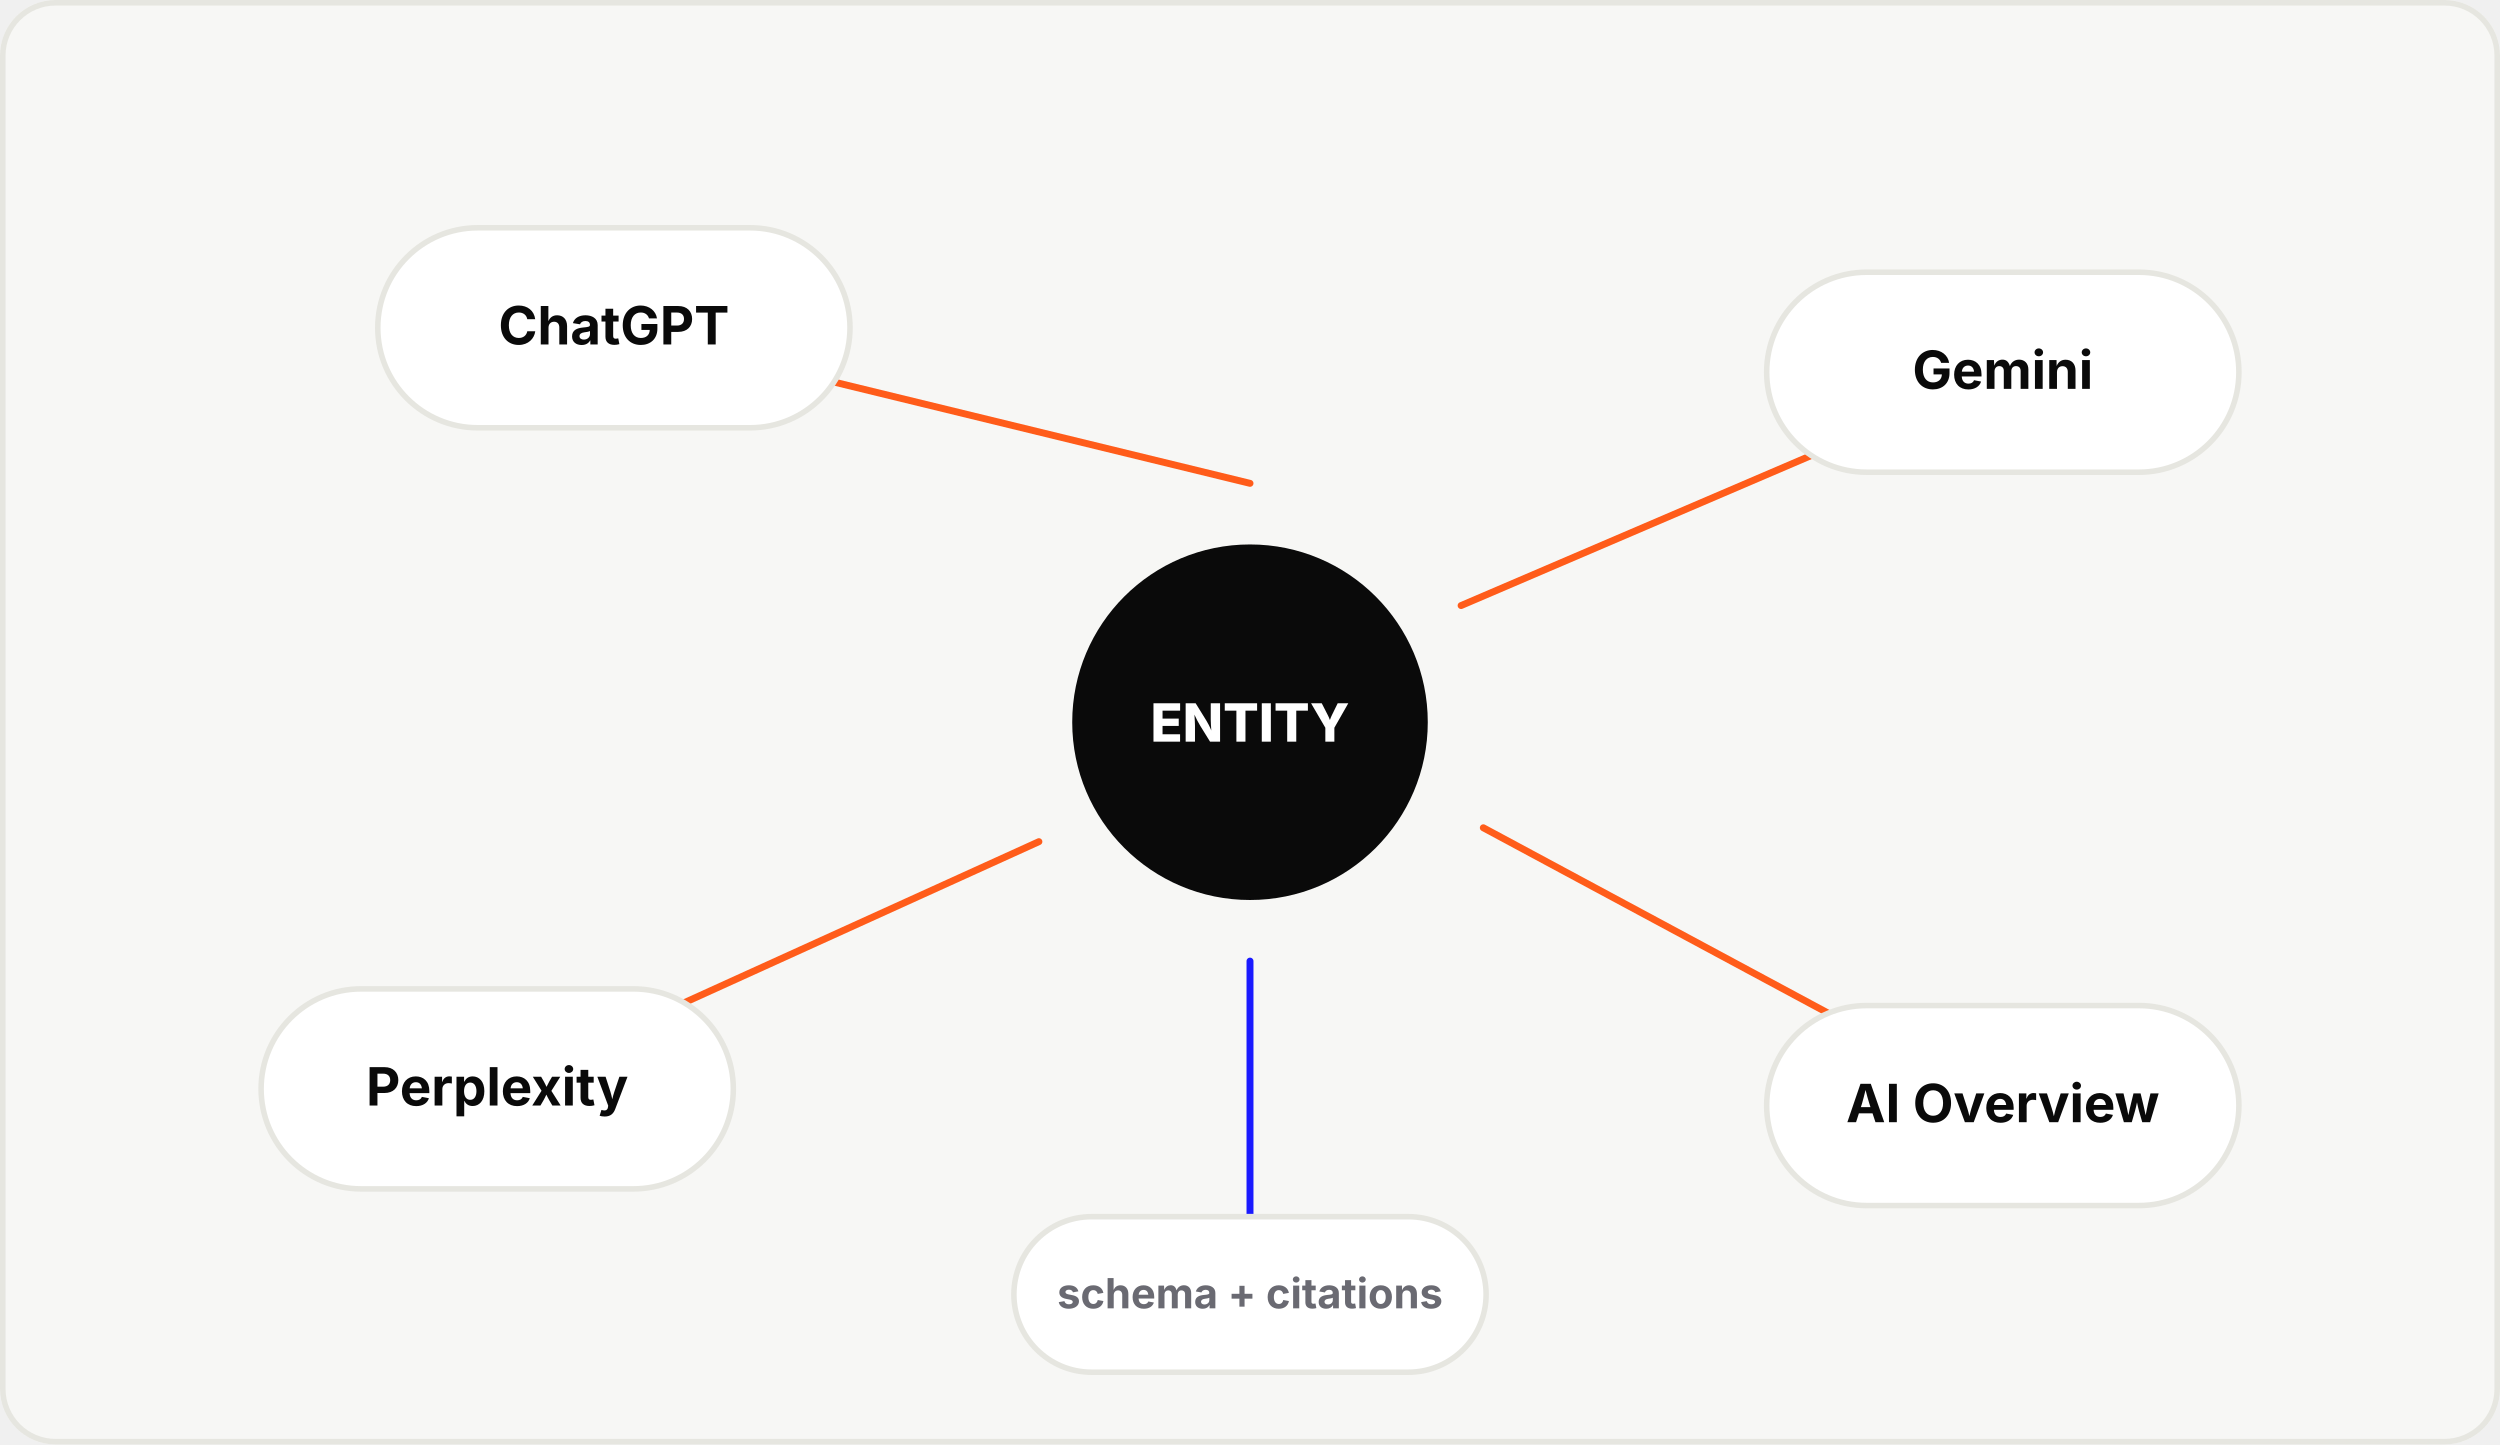
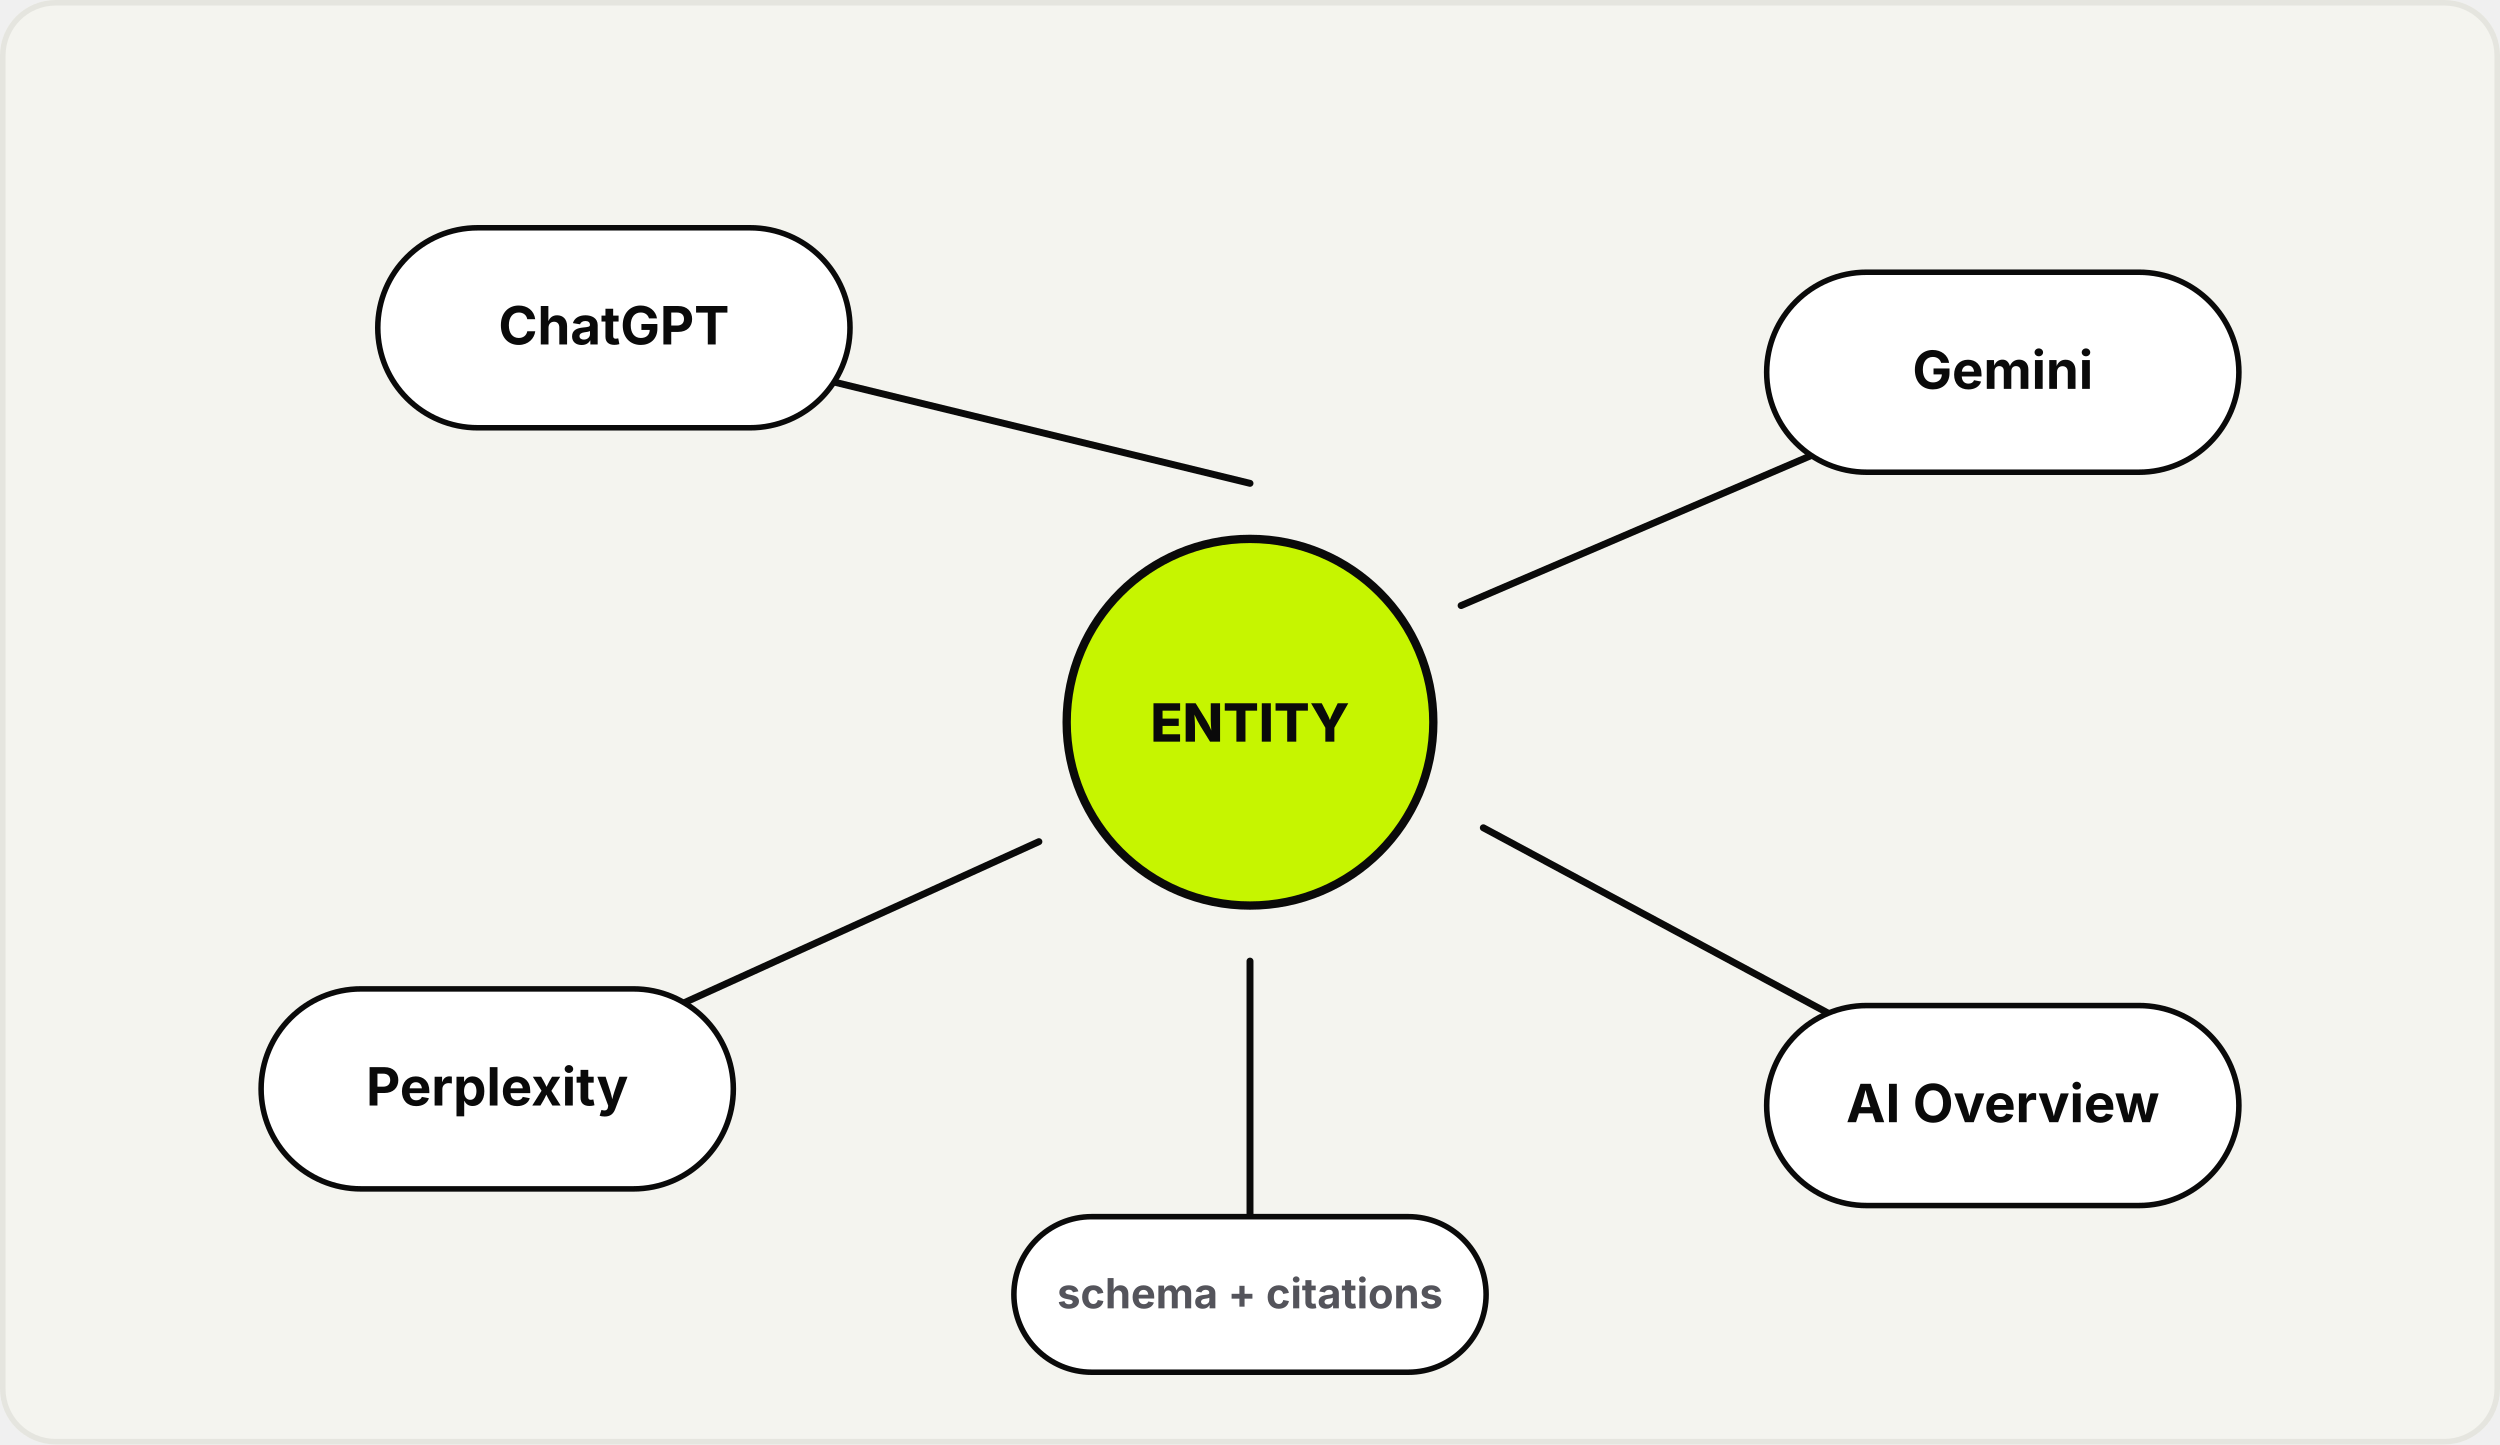
<svg xmlns="http://www.w3.org/2000/svg" width="900" height="520" viewBox="0 0 900 520" fill="none" role="img" aria-labelledby="title desc">
-   <rect width="900" height="520" rx="20" fill="#F7F7F5" />
-   <rect x="1" y="1" width="898" height="518" rx="19" fill="none" stroke="#E6E6E0" stroke-width="2" />
-   <g stroke-width="2.5" stroke-linecap="round">
-     <path d="M450 174 220 118" stroke="#FF5C1A" />
-     <path d="M526 218 722 134" stroke="#FF5C1A" />
-     <path d="M534 298 720 398" stroke="#FF5C1A" />
-     <path d="M374 303 178 392" stroke="#FF5C1A" />
-     <path d="M450 346 450 448" stroke="#1A1AFF" />
+   <rect width="900" height="520" rx="20" fill="#F4F4EF" />
+   <rect x="1" y="1" width="898" height="518" rx="19" fill="none" stroke="#E5E5DF" stroke-width="2" />
+   <g stroke-width="2.5" stroke-linecap="round" stroke="#0A0A0A">
+     <path d="M450 174 220 118" />
+     <path d="M526 218 722 134" />
+     <path d="M534 298 720 398" />
+     <path d="M374 303 178 392" />
+     <path d="M450 346 450 448" />
  </g>
-   <circle cx="450" cy="260" r="64" fill="#0A0A0A" />
-   <text x="450" y="267" fill="#FFFFFF" text-anchor="middle" font-family="Inter, Arial, sans-serif" font-size="19" font-weight="800">ENTITY</text>
-   <g fill="#FFFFFF" stroke="#E6E6E0" stroke-width="2">
+   <circle cx="450" cy="260" r="66" fill="#C6F500" stroke="#0A0A0A" stroke-width="3" />
+   <text x="450" y="267" fill="#0A0A0A" text-anchor="middle" font-family="Inter, Arial, sans-serif" font-size="19" font-weight="800">ENTITY</text>
+   <g fill="#FFFFFF" stroke="#0A0A0A" stroke-width="2">
    <rect x="136" y="82" width="170" height="72" rx="36" />
    <rect x="636" y="98" width="170" height="72" rx="36" />
    <rect x="636" y="362" width="170" height="72" rx="36" />
    <rect x="94" y="356" width="170" height="72" rx="36" />
    <rect x="365" y="438" width="170" height="56" rx="28" />
  </g>
  <g fill="#0A0A0A" font-family="Inter, Arial, sans-serif" font-size="19" font-weight="700" text-anchor="middle">
    <text x="221" y="124">ChatGPT</text>
    <text x="721" y="140">Gemini</text>
    <text x="721" y="404">AI Overview</text>
    <text x="179" y="398">Perplexity</text>
  </g>
-   <text x="450" y="471" fill="#6a6a72" font-family="Inter, Arial, sans-serif" font-size="15" font-weight="700" text-anchor="middle">schema + citations</text>
+   <text x="450" y="471" fill="#54545b" font-family="Inter, Arial, sans-serif" font-size="15" font-weight="700" text-anchor="middle">schema + citations</text>
</svg>
